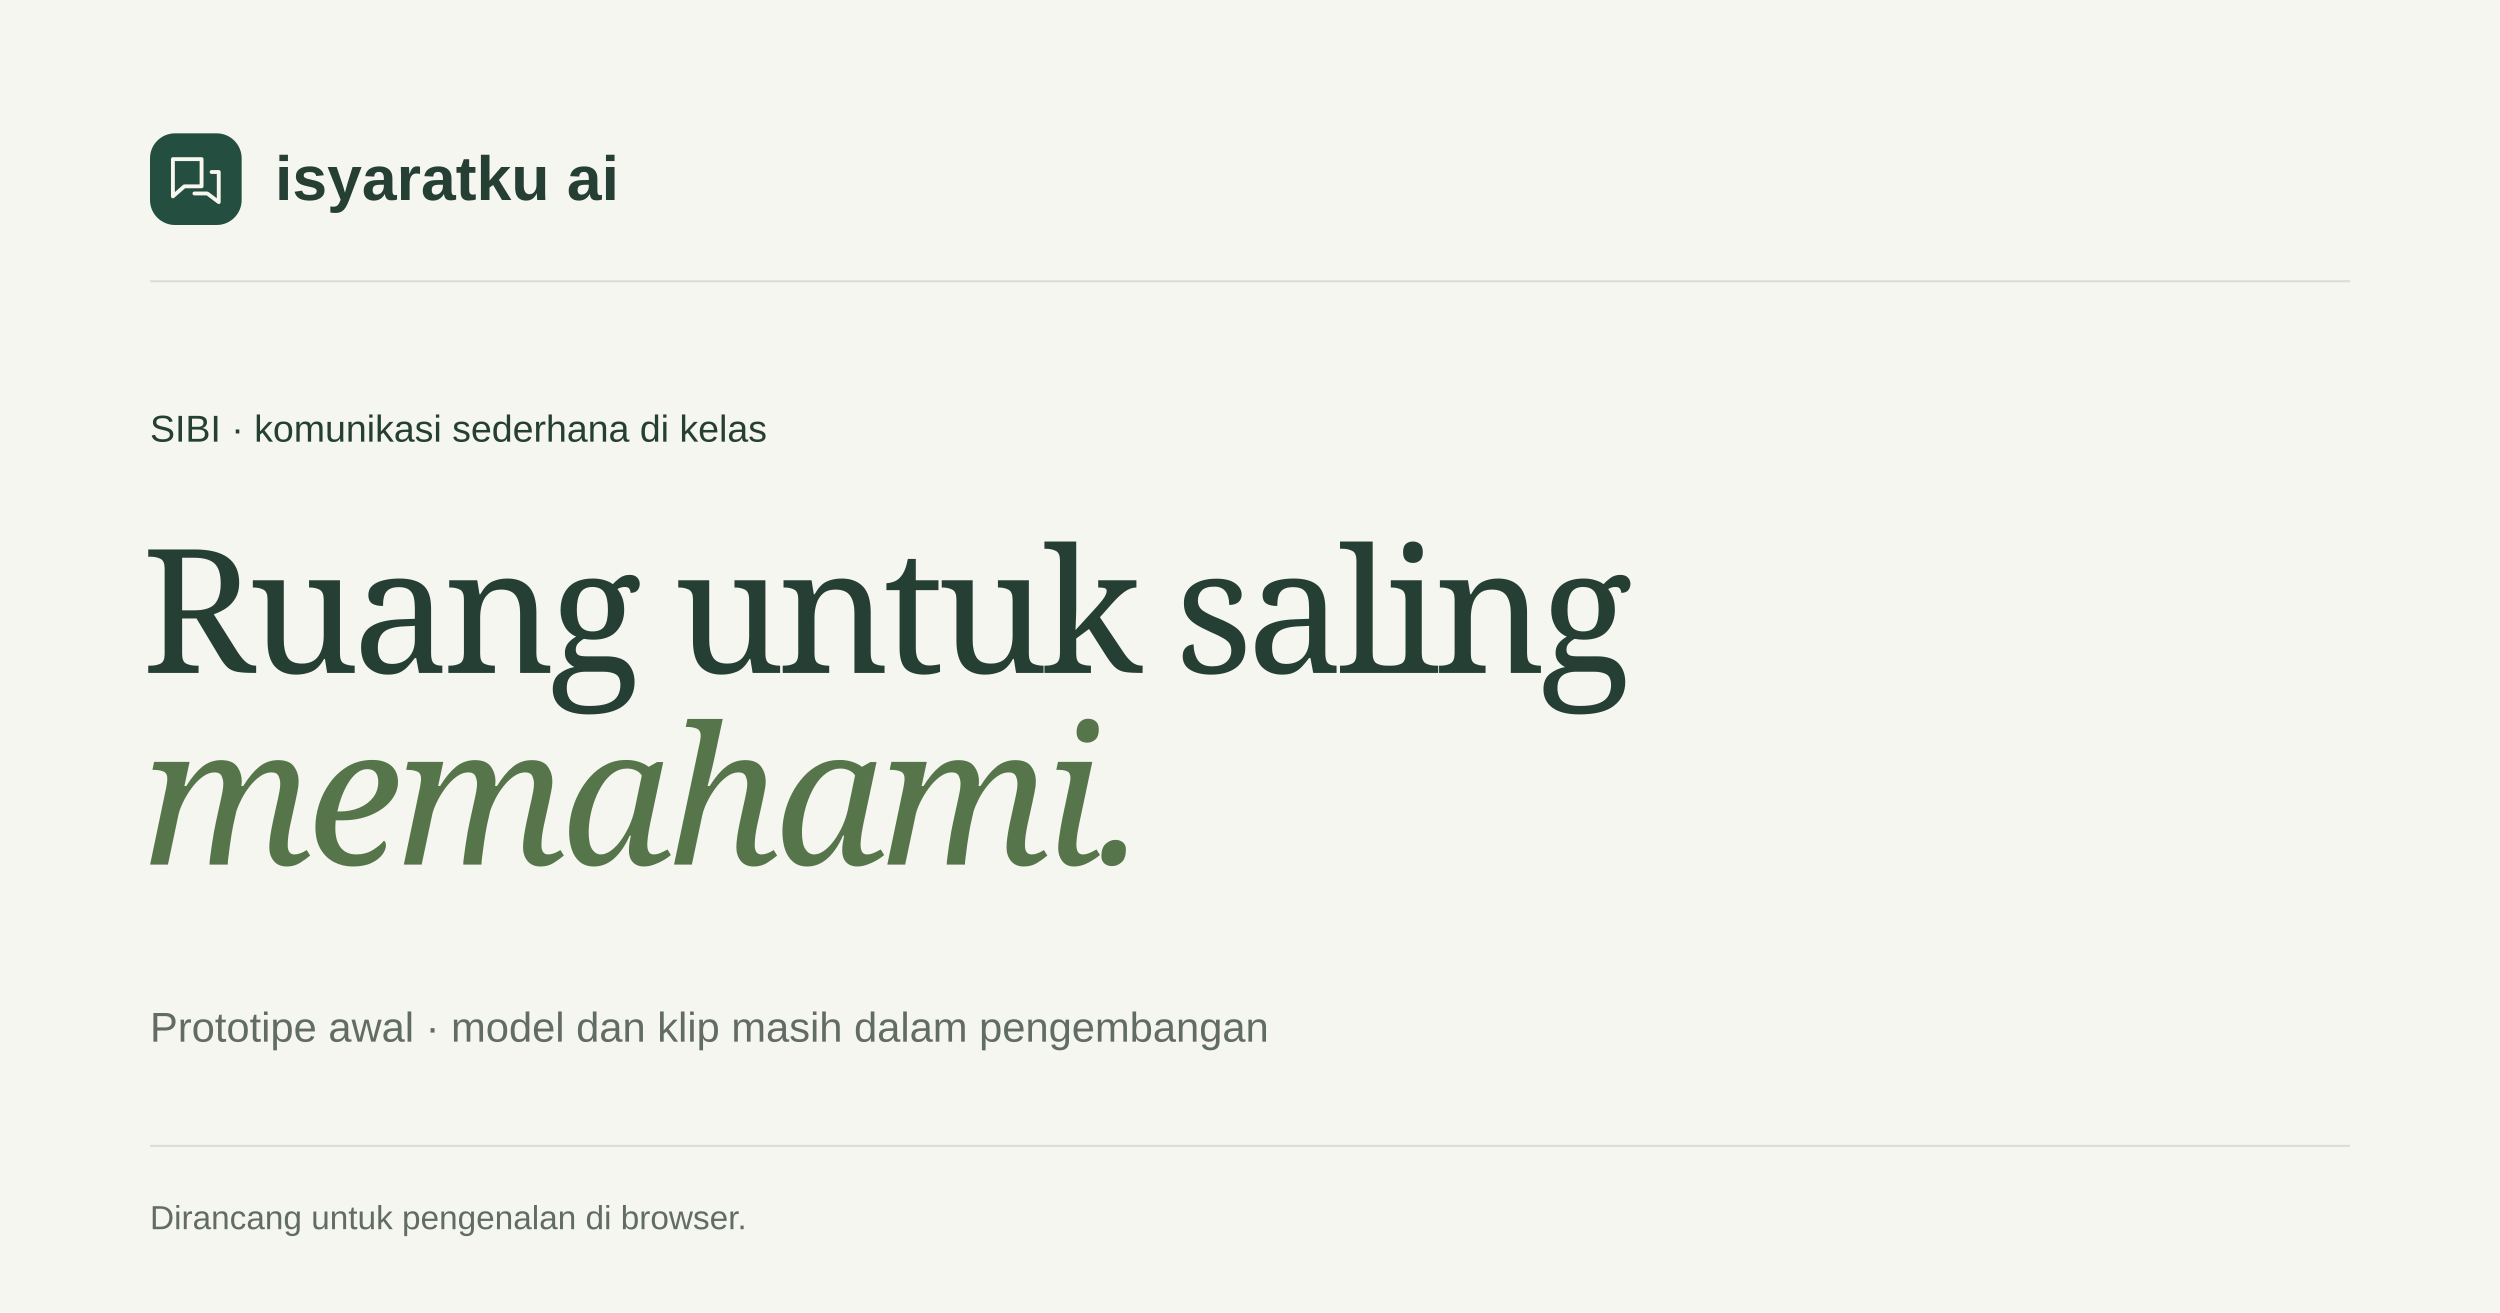
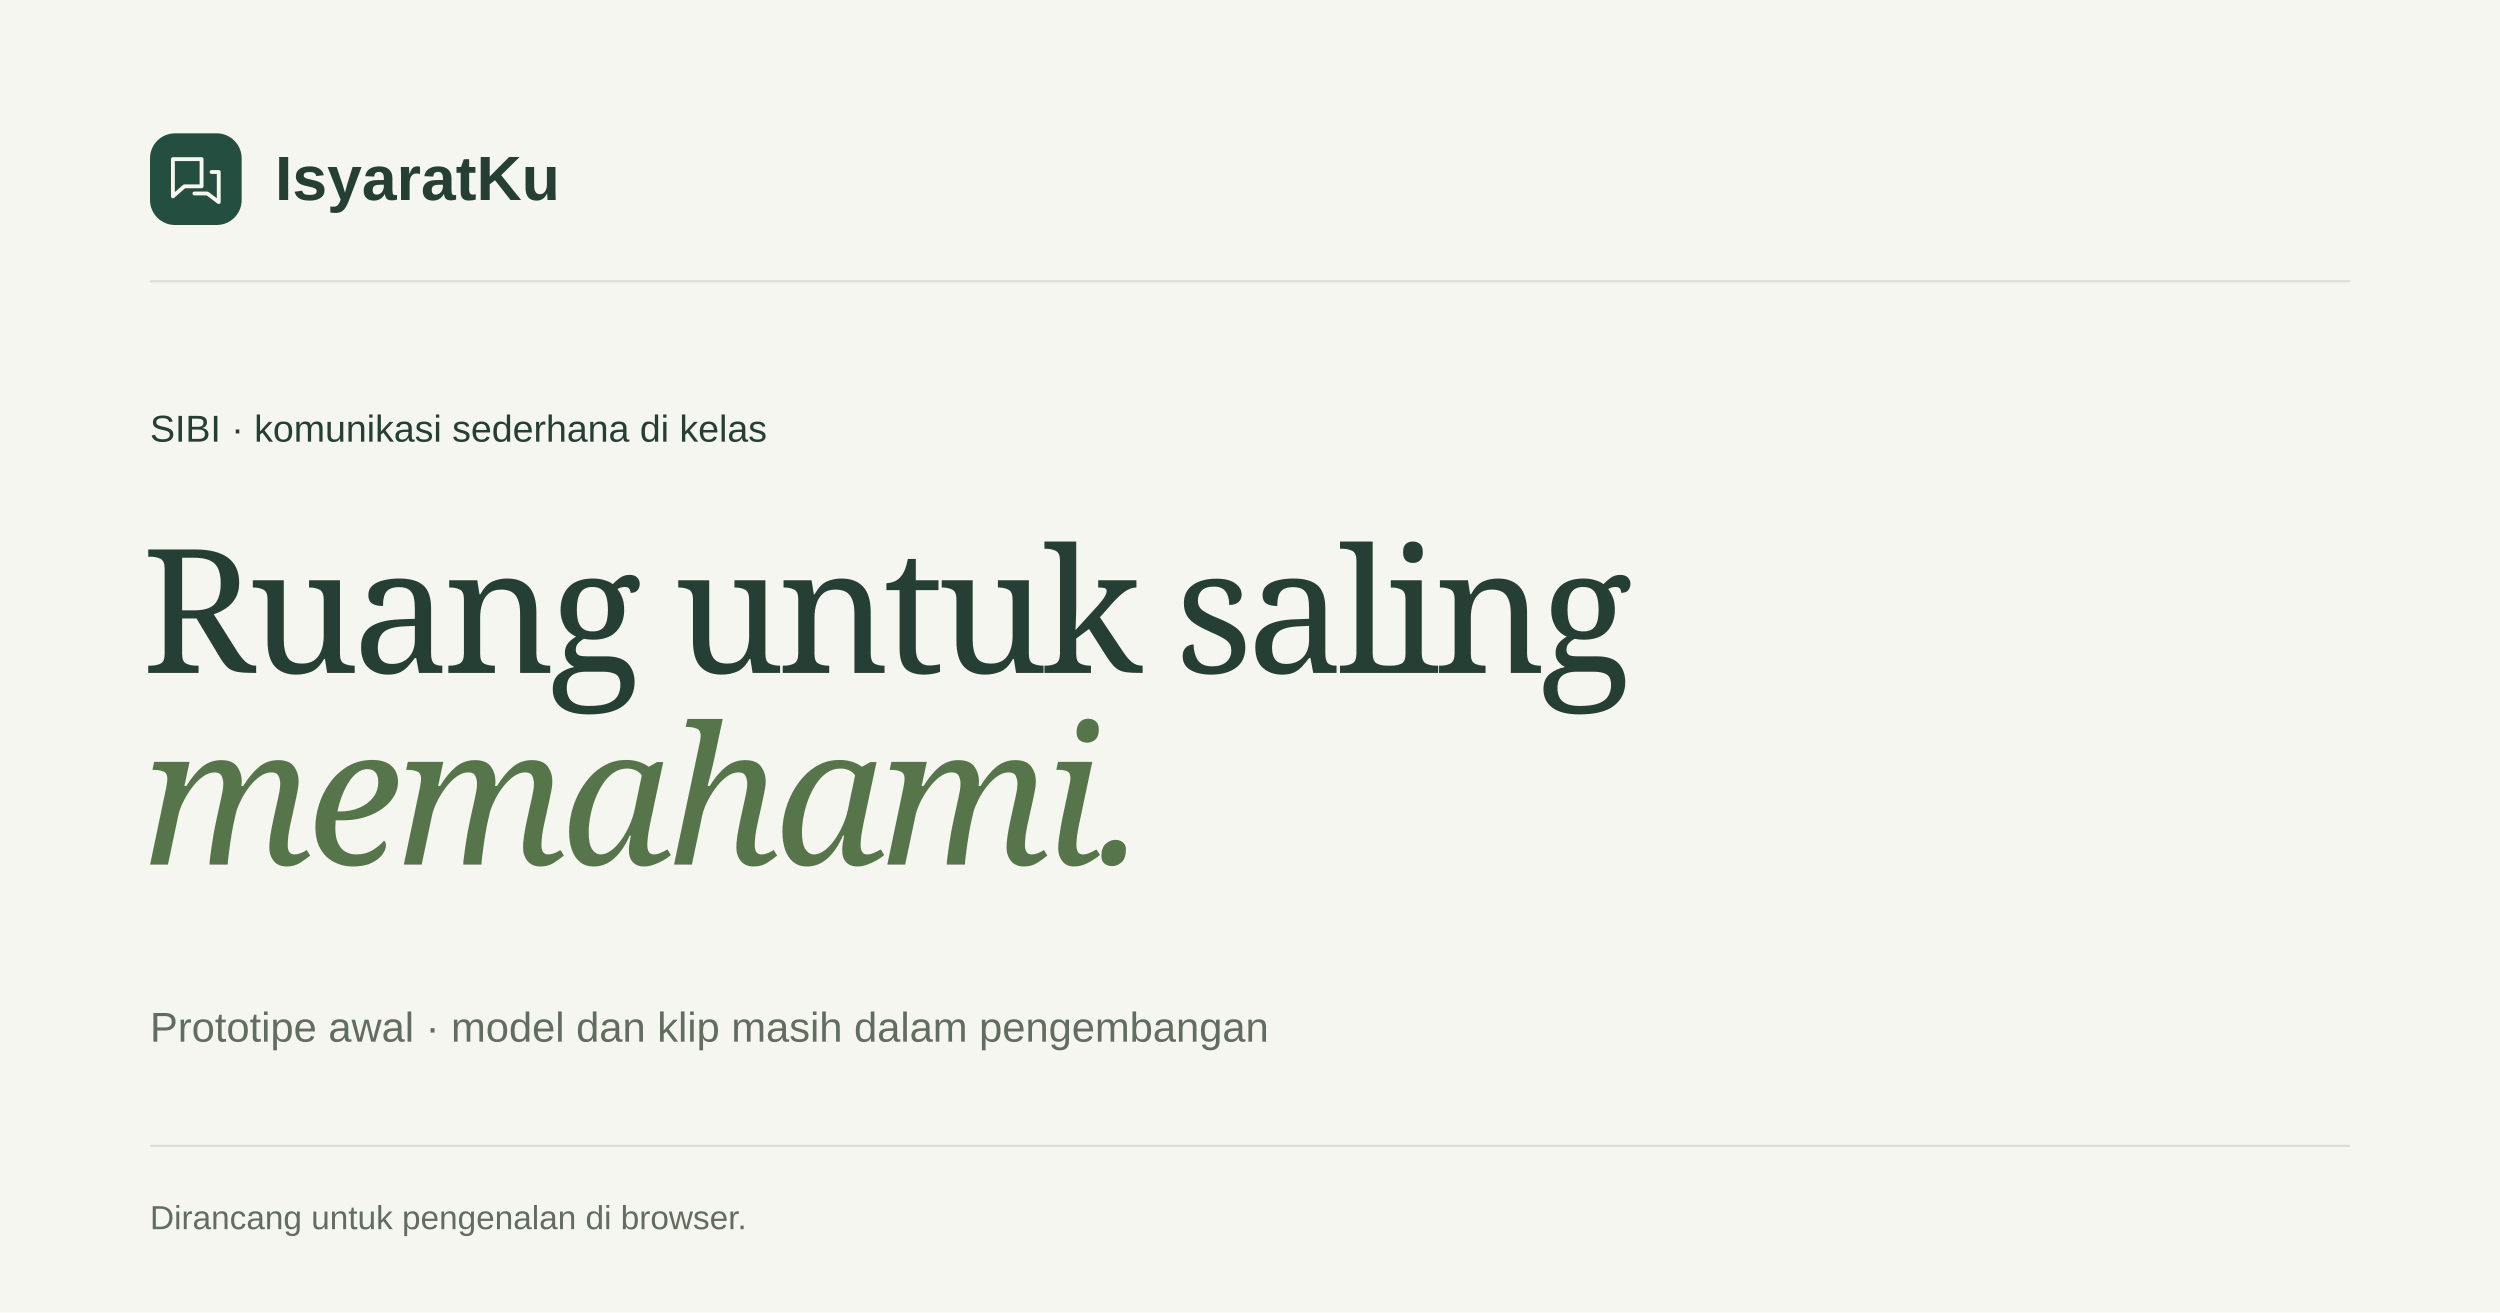
<svg xmlns="http://www.w3.org/2000/svg" width="1200" height="630" viewBox="0 0 1200 630">
  <rect width="1200" height="630" fill="#f6f6f0" />
  <path d="M72 135h1056M72 550h1056" stroke="#d9ded2" />
  <rect x="72" y="64" width="44" height="44" rx="12" fill="#244f40" />
  <g fill="none" stroke="#f7f6ef" stroke-width="2.7" stroke-linecap="round" stroke-linejoin="round" transform="translate(72 64) scale(.6875)">
    <path d="M16 18h20v19H24l-8 7V18ZM43 27h5v21l-8-6h-9" />
  </g>
  <g fill="#263f34">
-     <text x="132" y="96" font-family="Arial, sans-serif" font-weight="600" font-size="30">isyaratku ai</text>
+     <text x="132" y="96" font-family="Arial, sans-serif" font-weight="600" font-size="30">IsyaratKu</text>
    <text x="72" y="212" font-family="Arial, sans-serif" font-size="18">SIBI · komunikasi sederhana di kelas</text>
    <text x="68" y="323" font-family="Georgia, serif" font-size="83" letter-spacing="-3">Ruang untuk saling</text>
    <text x="68" y="415" font-family="Georgia, serif" font-style="italic" font-size="92" letter-spacing="-3" fill="#57754b">memahami.</text>
    <text x="72" y="500" font-family="Arial, sans-serif" font-size="20" fill="#626d61">Prototipe awal · model dan klip masih dalam pengembangan</text>
    <text x="72" y="590" font-family="Arial, sans-serif" font-size="16" fill="#626d61">Dirancang untuk pengenalan di browser.</text>
  </g>
</svg>
